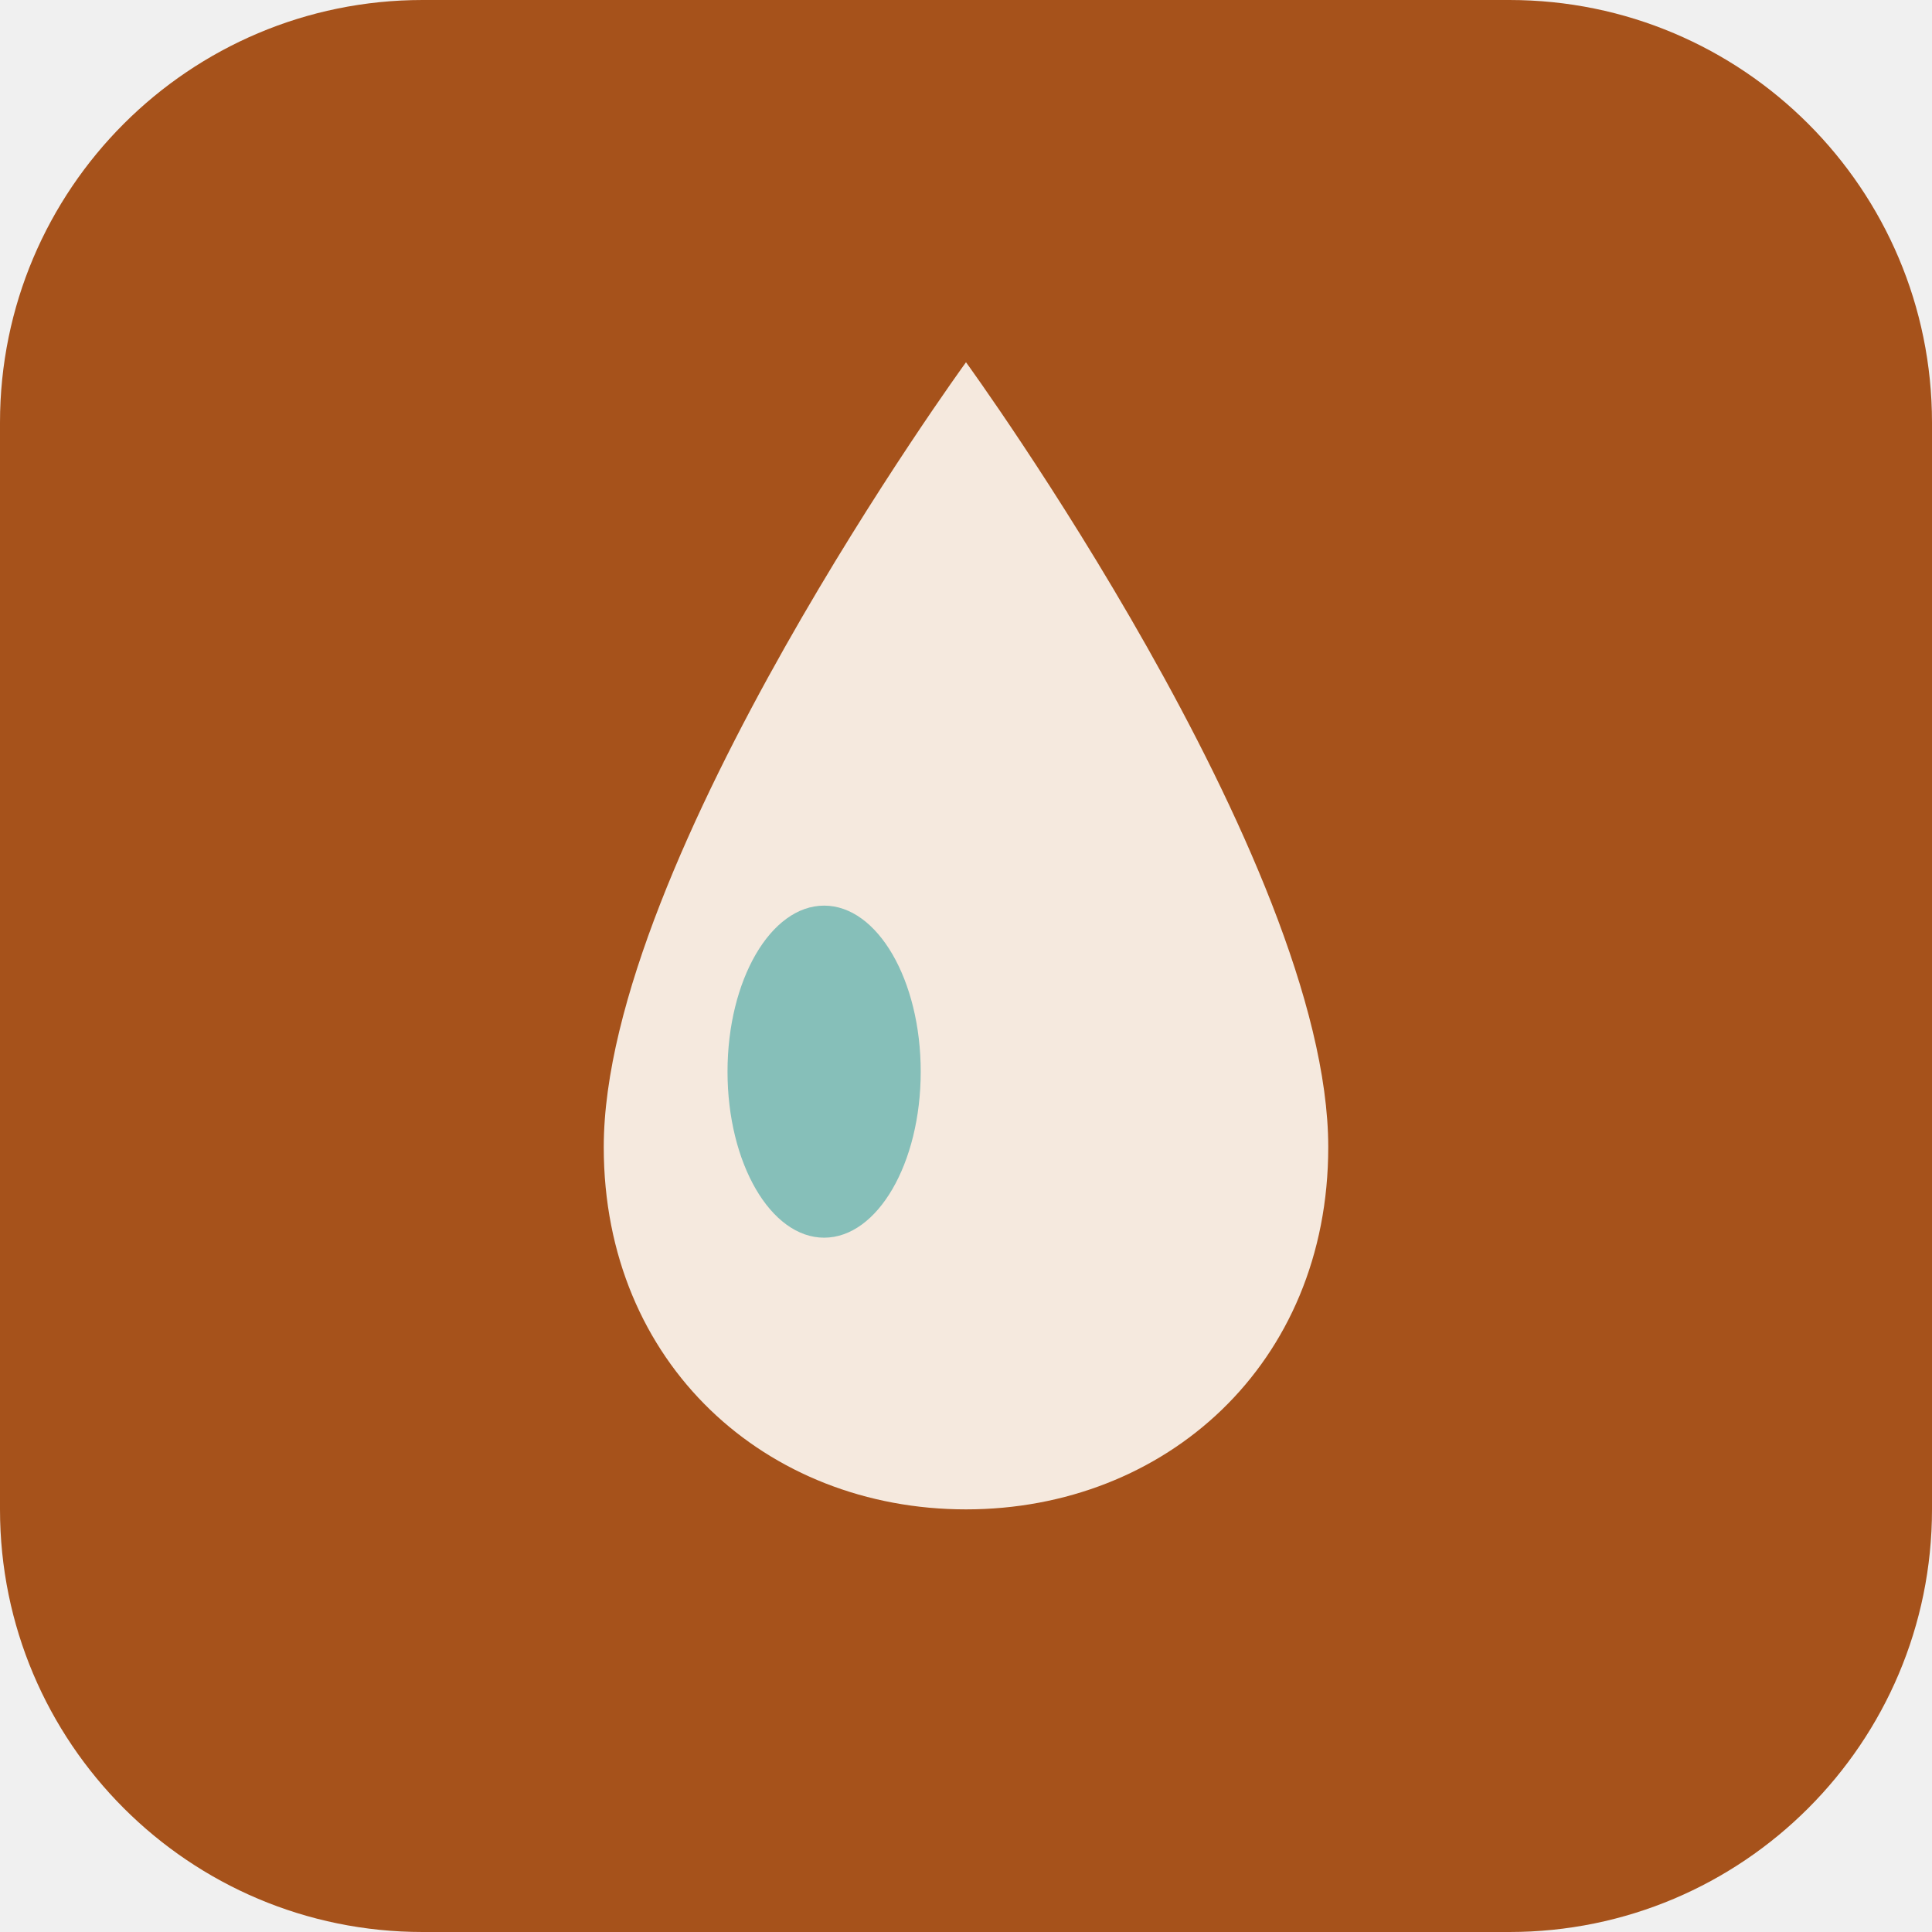
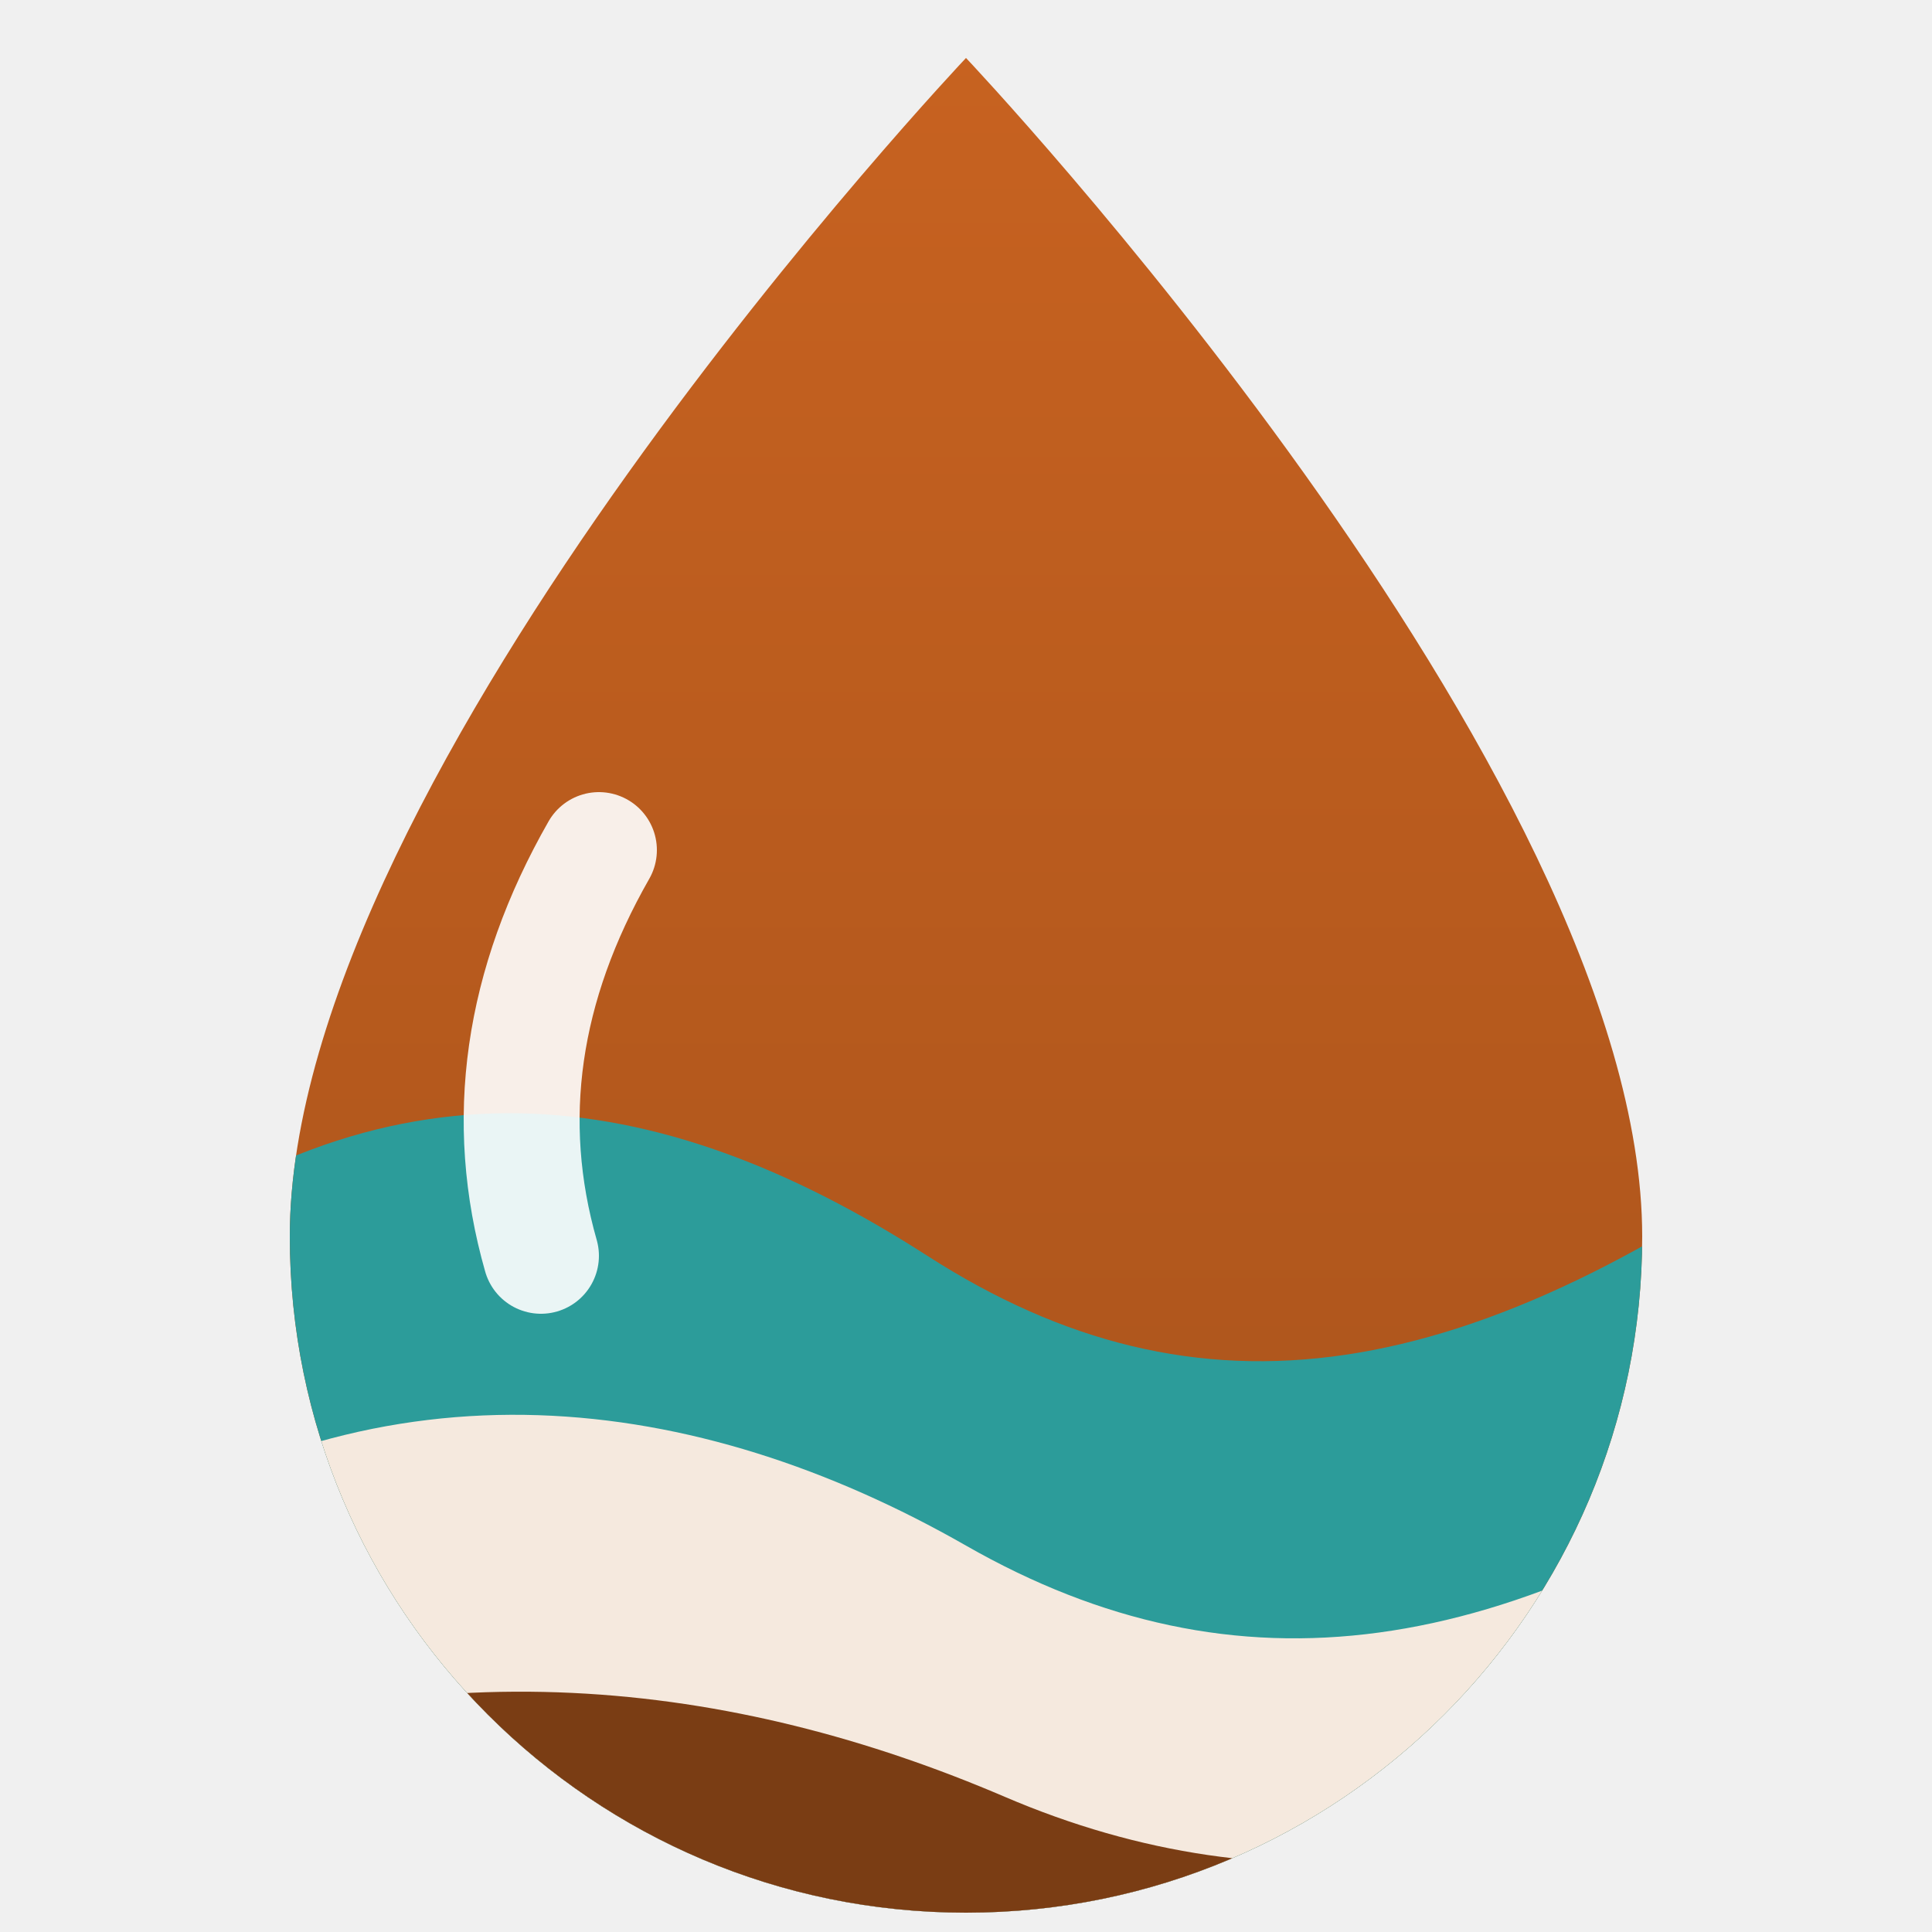
- <svg xmlns="http://www.w3.org/2000/svg" viewBox="0 0 64 64" width="64" height="64" role="img" aria-label="Albuquerque Water Softener">
-   <rect width="64" height="64" rx="14" fill="#A6521B" />
-   <path d="M32 12        C 32 12 20 28.5 20 38        C 20 45.2 25.4 50 32 50        C 38.6 50 44 45.2 44 38        C 44 28.5 32 12 32 12 Z" fill="#F5E9DE" />
-   <ellipse cx="27.3" cy="35.5" rx="3.2" ry="5.5" fill="#2C9C9A" opacity="0.55" />
+ <svg xmlns="http://www.w3.org/2000/svg" width="64" height="64" viewBox="0 0 100 100" role="img" aria-label="Albuquerque Water Softener">
+   <defs>
+     <clipPath id="f">
+       <path d="M50 3 C50 3 15 40 15 64 A35 35 0 0 0 85 64 C85 40 50 3 50 3 Z" />
+     </clipPath>
+     <linearGradient id="fg" x1="0" y1="0" x2="0" y2="1">
+       <stop offset="0" stop-color="#c76220" />
+       <stop offset="1" stop-color="#A6521B" />
+     </linearGradient>
+   </defs>
+   <path d="M50 3 C50 3 15 40 15 64 A35 35 0 0 0 85 64 C85 40 50 3 50 3 Z" fill="url(#fg)" />
+   <g clip-path="url(#f)">
+     <path d="M5 66 C20 54 34 56 48 65 C62 74 76 72 95 58 L95 100 L5 100 Z" fill="#2C9C9A" />
+     <path d="M5 80 C20 70 36 72 50 80 C64 88 78 86 95 74 L95 100 L5 100 Z" fill="#F5E9DE" />
+     <path d="M5 92 C22 85 38 87 52 93 C66 99 80 97 95 88 L95 100 L5 100 Z" fill="#7A3D14" />
+   </g>
+   <path d="M31 44 C27 51 26 58 28 65" fill="none" stroke="#FFFFFF" stroke-width="6" stroke-linecap="round" opacity="0.9" />
</svg>
